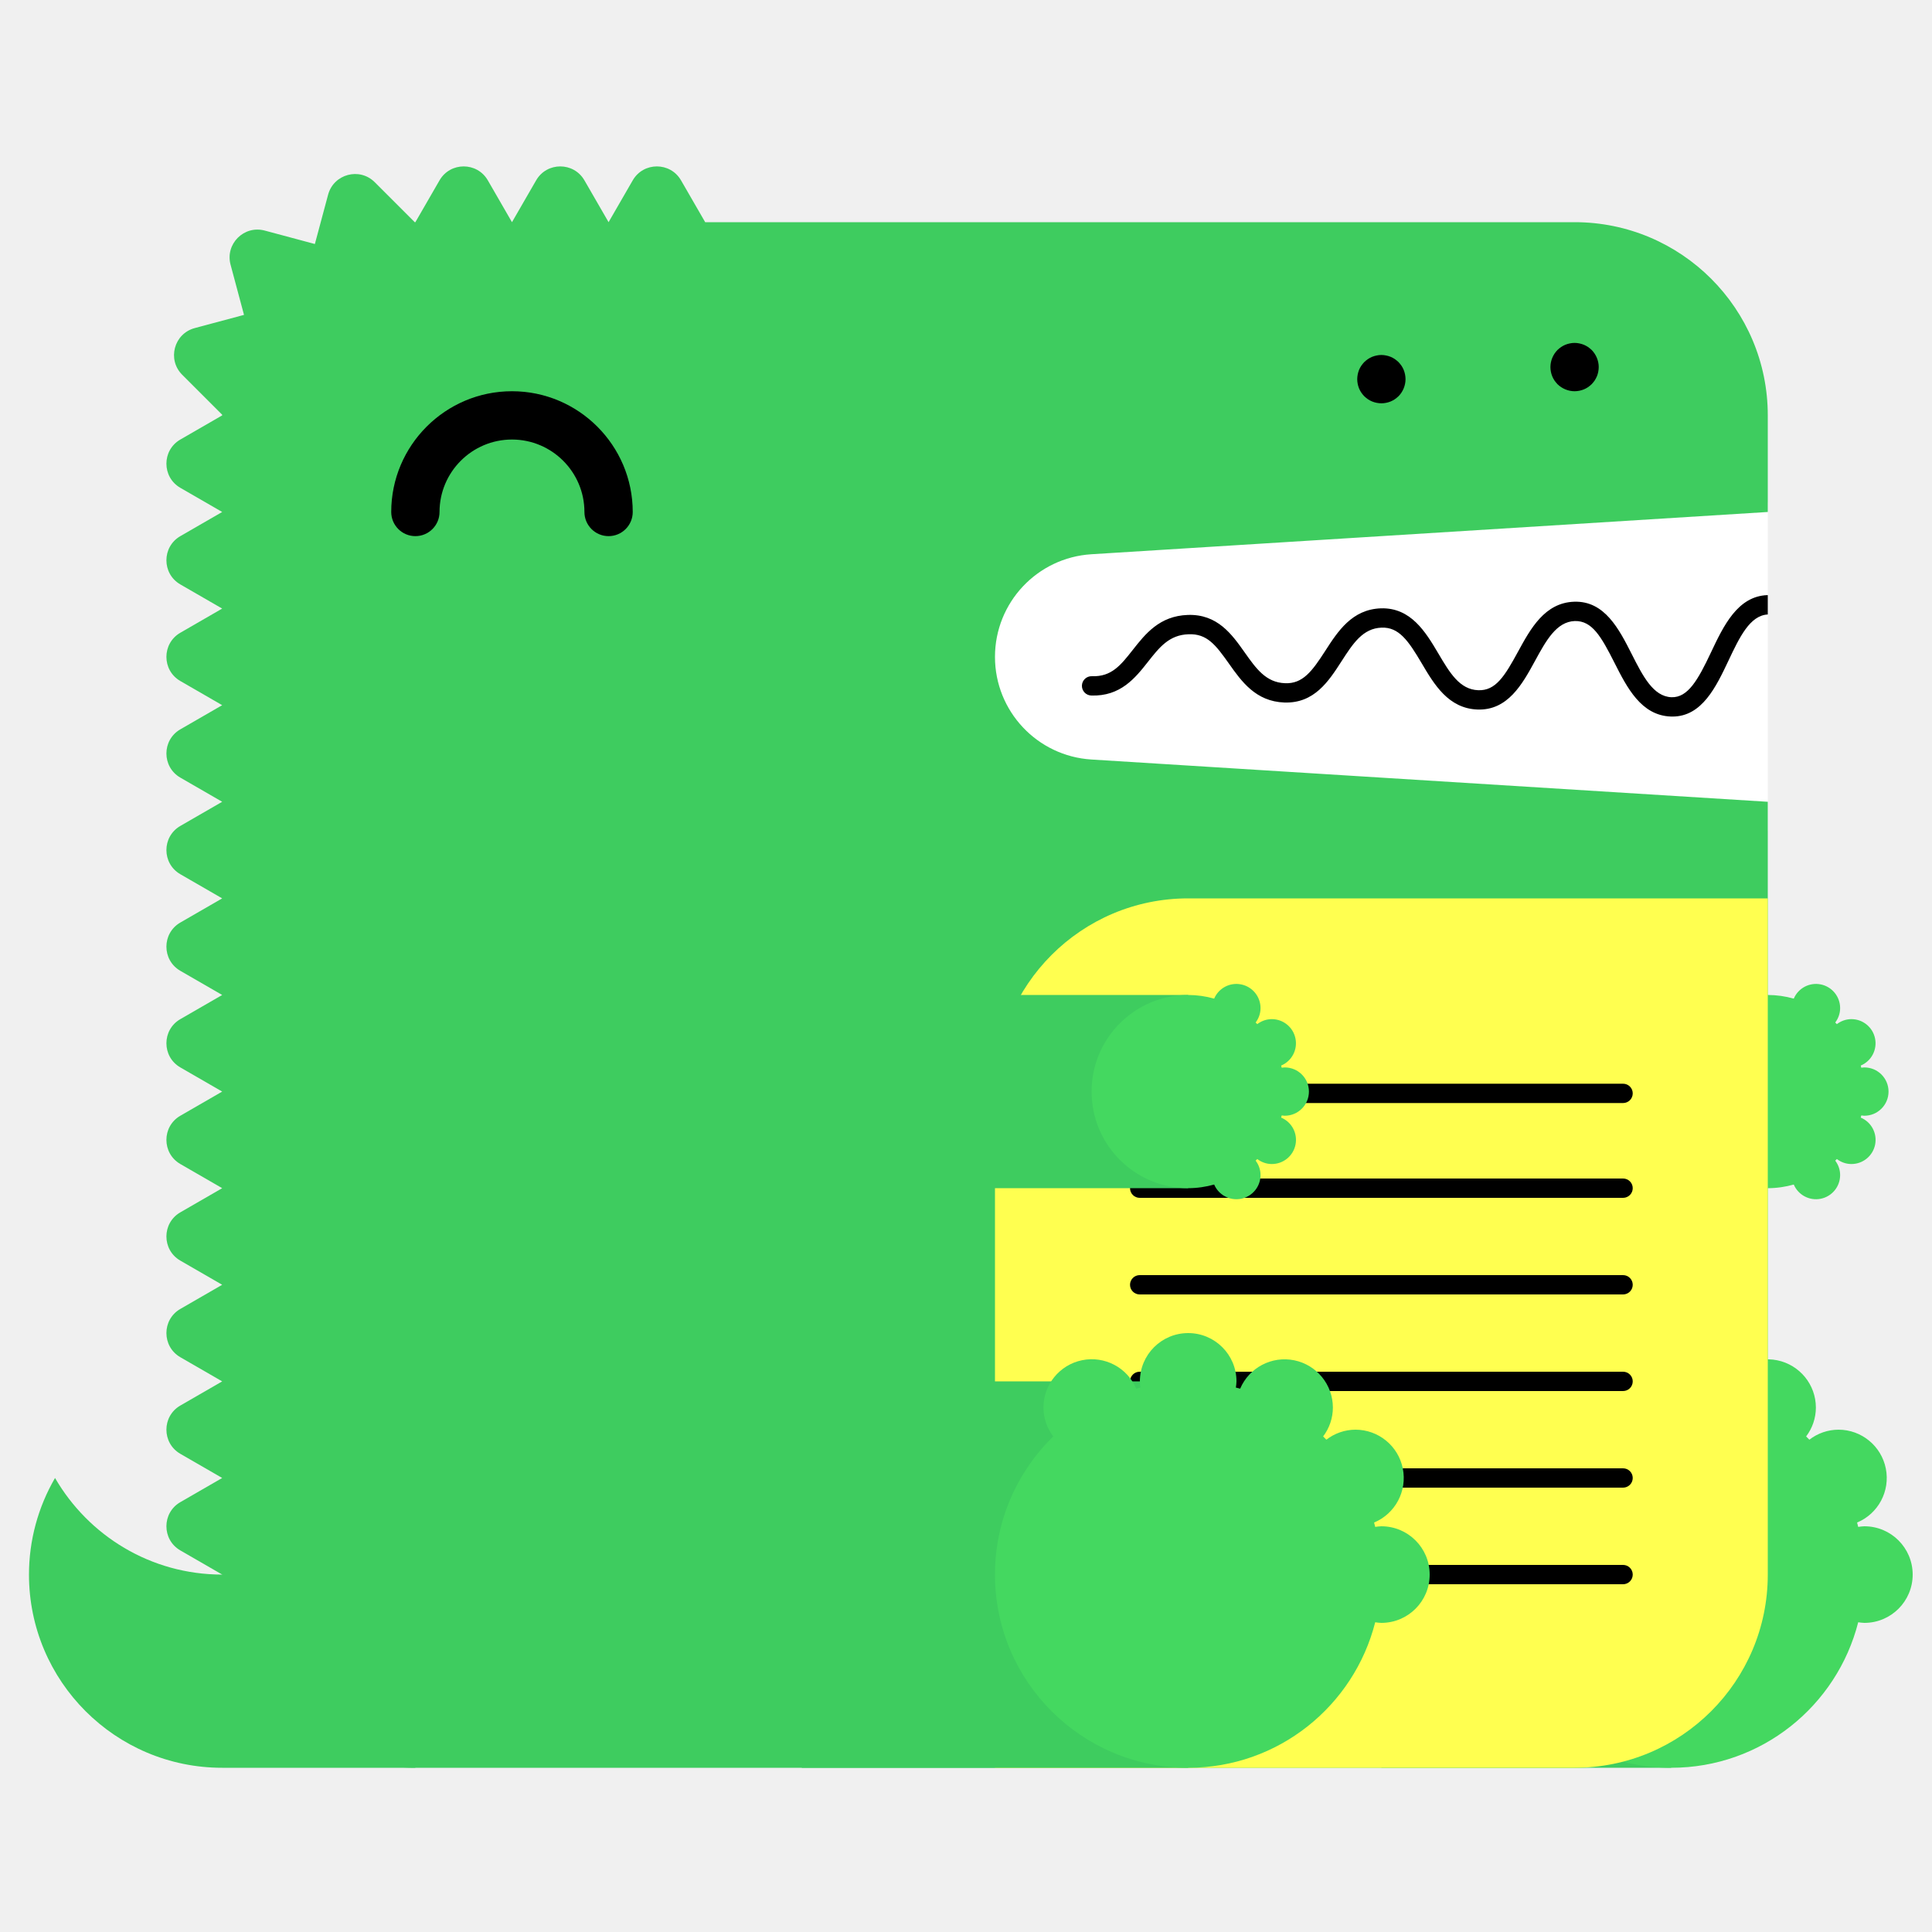
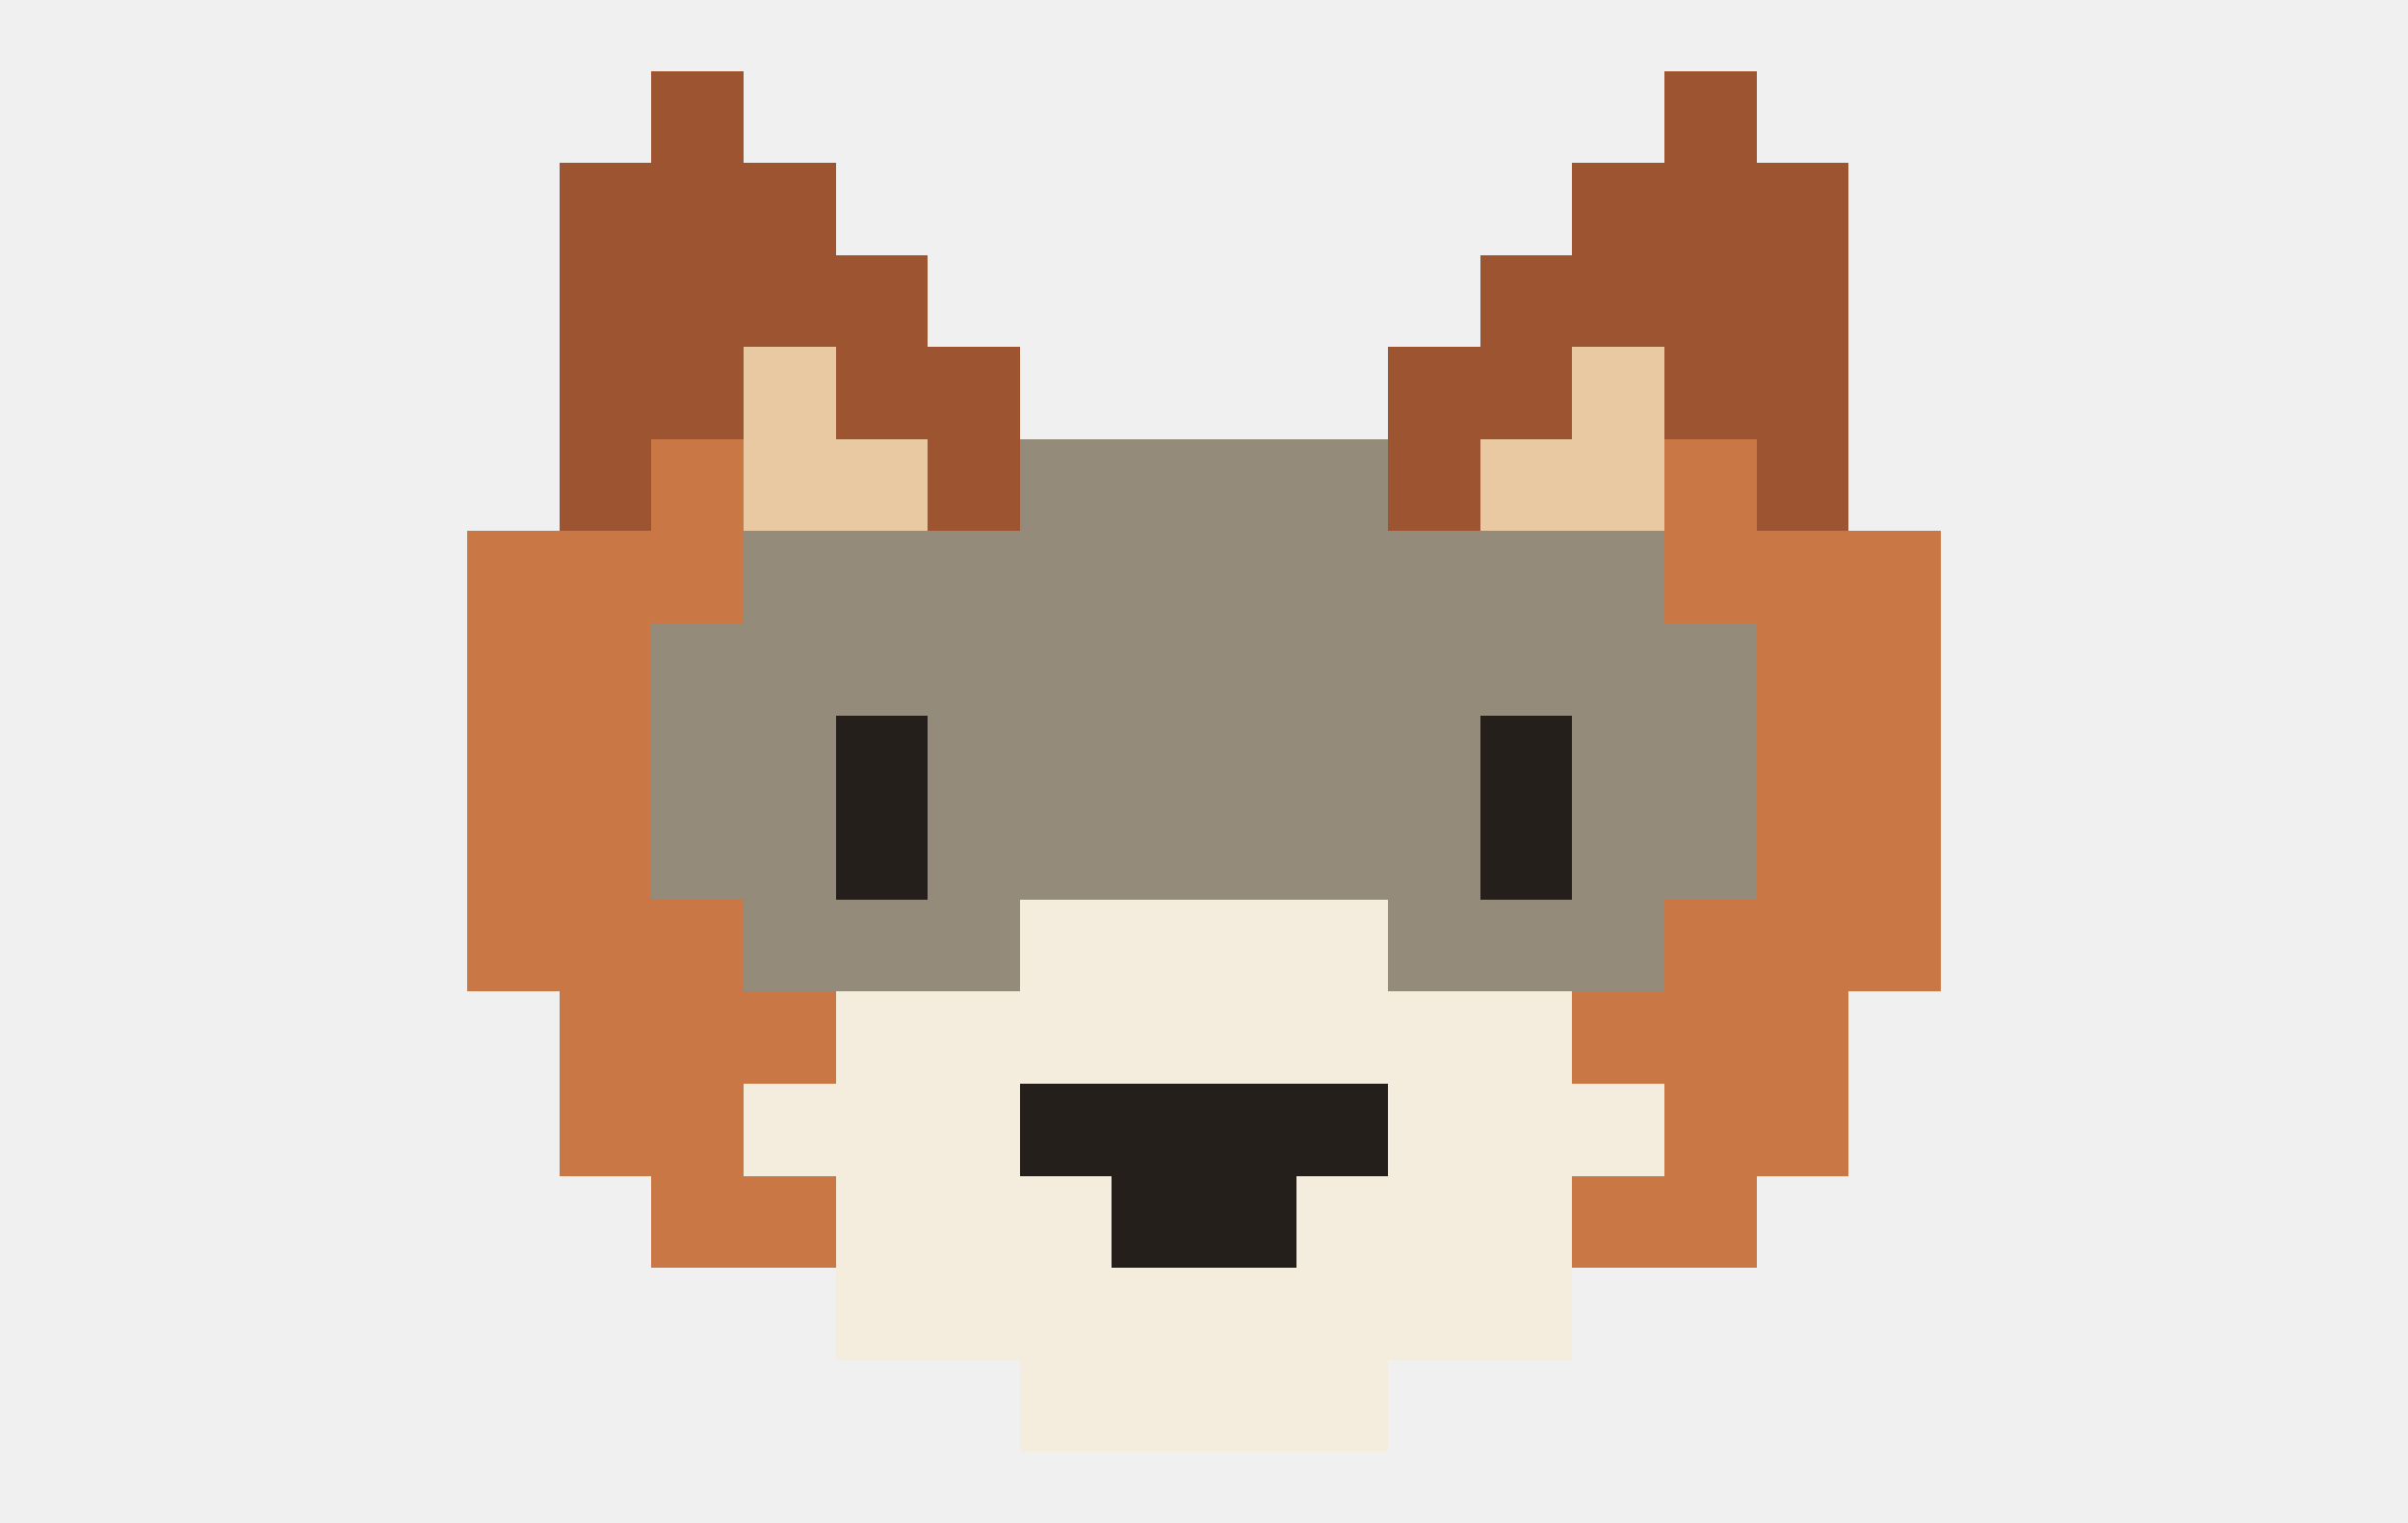
- <svg xmlns="http://www.w3.org/2000/svg" width="200" height="200" viewBox="0 0 200 200">
-   <g fill="none" fill-rule="evenodd">
-     <path fill="#FFF" d="M99 52h84v34H99z" />
-     <path d="M23 163c-7.398 0-13.843-4.027-17.303-10A19.886 19.886 0 0 0 3 163c0 11.046 8.954 20 20 20h20v-20H23z" fill="#3ECC5F" />
-     <path d="M112.98 57.376L183 53V43c0-11.046-8.954-20-20-20H73l-2.5-4.33c-1.112-1.925-3.889-1.925-5 0L63 23l-2.5-4.33c-1.111-1.925-3.889-1.925-5 0L53 23l-2.5-4.33c-1.111-1.925-3.889-1.925-5 0L43 23c-.022 0-.042.003-.065.003l-4.142-4.141c-1.57-1.571-4.252-.853-4.828 1.294l-1.369 5.104-5.192-1.392c-2.148-.575-4.111 1.389-3.535 3.536l1.39 5.193-5.102 1.367c-2.148.576-2.867 3.259-1.296 4.83l4.142 4.142c0 .021-.003.042-.003.064l-4.33 2.5c-1.925 1.111-1.925 3.889 0 5L23 53l-4.33 2.5c-1.925 1.111-1.925 3.889 0 5L23 63l-4.33 2.5c-1.925 1.111-1.925 3.889 0 5L23 73l-4.33 2.5c-1.925 1.111-1.925 3.889 0 5L23 83l-4.33 2.5c-1.925 1.111-1.925 3.889 0 5L23 93l-4.33 2.5c-1.925 1.111-1.925 3.889 0 5L23 103l-4.33 2.5c-1.925 1.111-1.925 3.889 0 5L23 113l-4.33 2.5c-1.925 1.111-1.925 3.889 0 5L23 123l-4.33 2.5c-1.925 1.111-1.925 3.889 0 5L23 133l-4.33 2.5c-1.925 1.111-1.925 3.889 0 5L23 143l-4.33 2.5c-1.925 1.111-1.925 3.889 0 5L23 153l-4.33 2.5c-1.925 1.111-1.925 3.889 0 5L23 163c0 11.046 8.954 20 20 20h120c11.046 0 20-8.954 20-20V83l-70.02-4.376A10.645 10.645 0 0 1 103 68c0-5.621 4.37-10.273 9.98-10.624" fill="#3ECC5F" />
-     <path fill="#3ECC5F" d="M143 183h30v-40h-30z" />
-     <path d="M193 158c-.219 0-.428.037-.639.064-.038-.15-.074-.301-.116-.451A5 5 0 0 0 190.32 148a4.96 4.96 0 0 0-3.016 1.036 26.531 26.531 0 0 0-.335-.336 4.955 4.955 0 0 0 1.011-2.987 5 5 0 0 0-9.599-1.959c-.148-.042-.297-.077-.445-.115.027-.211.064-.42.064-.639a5 5 0 0 0-5-5 5 5 0 0 0-5 5c0 .219.037.428.064.639-.148.038-.297.073-.445.115a4.998 4.998 0 0 0-9.599 1.959c0 1.125.384 2.151 1.011 2.987-3.717 3.632-6.031 8.693-6.031 14.3 0 11.046 8.954 20 20 20 9.339 0 17.16-6.41 19.361-15.064.211.027.42.064.639.064a5 5 0 0 0 5-5 5 5 0 0 0-5-5" fill="#44D860" />
-     <path fill="#3ECC5F" d="M153 123h30v-20h-30z" />
-     <path d="M193 115.5a2.5 2.5 0 1 0 0-5c-.109 0-.214.019-.319.032-.02-.075-.037-.15-.058-.225a2.501 2.501 0 0 0-.963-4.807c-.569 0-1.088.197-1.508.518a6.653 6.653 0 0 0-.168-.168c.314-.417.506-.931.506-1.494a2.5 2.5 0 0 0-4.8-.979A9.987 9.987 0 0 0 183 103c-5.522 0-10 4.478-10 10s4.478 10 10 10c.934 0 1.833-.138 2.69-.377a2.5 2.5 0 0 0 4.8-.979c0-.563-.192-1.077-.506-1.494.057-.055.113-.111.168-.168.42.321.939.518 1.508.518a2.5 2.5 0 0 0 .963-4.807c.021-.074.038-.15.058-.225.105.013.21.032.319.032" fill="#44D860" />
-     <path d="M63 55.5a2.5 2.5 0 0 1-2.5-2.5c0-4.136-3.364-7.5-7.5-7.5s-7.5 3.364-7.5 7.5a2.5 2.5 0 1 1-5 0c0-6.893 5.607-12.5 12.5-12.5S65.5 46.107 65.5 53a2.5 2.5 0 0 1-2.5 2.5" fill="#000" />
-     <path d="M103 183h60c11.046 0 20-8.954 20-20V93h-60c-11.046 0-20 8.954-20 20v70z" fill="#FFFF50" />
-     <path d="M168.02 124h-50.04a1 1 0 1 1 0-2h50.04a1 1 0 1 1 0 2m0 20h-50.04a1 1 0 1 1 0-2h50.04a1 1 0 1 1 0 2m0 20h-50.04a1 1 0 1 1 0-2h50.04a1 1 0 1 1 0 2m0-49.814h-50.04a1 1 0 1 1 0-2h50.04a1 1 0 1 1 0 2m0 19.814h-50.04a1 1 0 1 1 0-2h50.04a1 1 0 1 1 0 2m0 20h-50.04a1 1 0 1 1 0-2h50.04a1 1 0 1 1 0 2M183 61.611c-.012 0-.022-.006-.034-.005-3.09.105-4.552 3.196-5.842 5.923-1.346 2.85-2.387 4.703-4.093 4.647-1.889-.068-2.969-2.202-4.113-4.46-1.314-2.594-2.814-5.536-5.963-5.426-3.046.104-4.513 2.794-5.807 5.167-1.377 2.528-2.314 4.065-4.121 3.994-1.927-.07-2.951-1.805-4.136-3.813-1.321-2.236-2.848-4.75-5.936-4.664-2.994.103-4.465 2.385-5.763 4.4-1.373 2.13-2.335 3.428-4.165 3.351-1.973-.07-2.992-1.51-4.171-3.177-1.324-1.873-2.816-3.993-5.895-3.89-2.928.1-4.399 1.97-5.696 3.618-1.232 1.564-2.194 2.802-4.229 2.724a1 1 0 0 0-.072 2c3.017.101 4.545-1.8 5.872-3.487 1.177-1.496 2.193-2.787 4.193-2.855 1.926-.082 2.829 1.115 4.195 3.045 1.297 1.834 2.769 3.914 5.731 4.021 3.103.104 4.596-2.215 5.918-4.267 1.182-1.834 2.202-3.417 4.15-3.484 1.793-.067 2.769 1.35 4.145 3.681 1.297 2.197 2.766 4.686 5.787 4.796 3.125.108 4.634-2.62 5.949-5.035 1.139-2.088 2.214-4.06 4.119-4.126 1.793-.042 2.728 1.595 4.111 4.33 1.292 2.553 2.757 5.445 5.825 5.556l.169.003c3.064 0 4.518-3.075 5.805-5.794 1.139-2.41 2.217-4.68 4.067-4.773v-2z" fill="#000" />
-     <path fill="#3ECC5F" d="M83 183h40v-40H83z" />
-     <path d="M143 158c-.219 0-.428.037-.639.064-.038-.15-.074-.301-.116-.451A5 5 0 0 0 140.32 148a4.96 4.96 0 0 0-3.016 1.036 26.531 26.531 0 0 0-.335-.336 4.955 4.955 0 0 0 1.011-2.987 5 5 0 0 0-9.599-1.959c-.148-.042-.297-.077-.445-.115.027-.211.064-.42.064-.639a5 5 0 0 0-5-5 5 5 0 0 0-5 5c0 .219.037.428.064.639-.148.038-.297.073-.445.115a4.998 4.998 0 0 0-9.599 1.959c0 1.125.384 2.151 1.011 2.987-3.717 3.632-6.031 8.693-6.031 14.3 0 11.046 8.954 20 20 20 9.339 0 17.16-6.41 19.361-15.064.211.027.42.064.639.064a5 5 0 0 0 5-5 5 5 0 0 0-5-5" fill="#44D860" />
-     <path fill="#3ECC5F" d="M83 123h40v-20H83z" />
-     <path d="M133 115.5a2.5 2.5 0 1 0 0-5c-.109 0-.214.019-.319.032-.02-.075-.037-.15-.058-.225a2.501 2.501 0 0 0-.963-4.807c-.569 0-1.088.197-1.508.518a6.653 6.653 0 0 0-.168-.168c.314-.417.506-.931.506-1.494a2.5 2.5 0 0 0-4.8-.979A9.987 9.987 0 0 0 123 103c-5.522 0-10 4.478-10 10s4.478 10 10 10c.934 0 1.833-.138 2.69-.377a2.5 2.5 0 0 0 4.8-.979c0-.563-.192-1.077-.506-1.494.057-.055.113-.111.168-.168.42.321.939.518 1.508.518a2.5 2.5 0 0 0 .963-4.807c.021-.074.038-.15.058-.225.105.013.21.032.319.032" fill="#44D860" />
-     <path d="M143 41.75c-.16 0-.33-.02-.49-.05a2.52 2.52 0 0 1-.47-.14c-.15-.06-.29-.14-.431-.23-.13-.09-.259-.2-.38-.31-.109-.12-.219-.24-.309-.38s-.17-.28-.231-.43a2.619 2.619 0 0 1-.189-.96c0-.16.02-.33.05-.49.03-.16.08-.31.139-.47.061-.15.141-.29.231-.43.09-.13.2-.26.309-.38.121-.11.25-.22.38-.31.141-.09.281-.17.431-.23.149-.06.31-.11.47-.14.32-.07.65-.07.98 0 .159.03.32.08.47.14.149.06.29.14.43.23.13.09.259.2.38.31.11.12.22.25.31.38.09.14.17.28.23.43.06.16.11.31.14.47.029.16.05.33.05.49 0 .66-.271 1.31-.73 1.77-.121.11-.25.22-.38.31-.14.09-.281.17-.43.23a2.565 2.565 0 0 1-.96.19m20-1.25c-.66 0-1.3-.27-1.771-.73a3.802 3.802 0 0 1-.309-.38c-.09-.14-.17-.28-.231-.43a2.619 2.619 0 0 1-.189-.96c0-.66.27-1.3.729-1.77.121-.11.25-.22.38-.31.141-.09.281-.17.431-.23.149-.06.31-.11.47-.14.32-.07.66-.07.98 0 .159.03.32.08.47.14.149.06.29.14.43.23.13.09.259.2.38.31.459.47.73 1.11.73 1.77 0 .16-.021.33-.05.49-.03.16-.08.32-.14.47-.07.15-.14.29-.23.43-.09.13-.2.26-.31.38-.121.11-.25.22-.38.31-.14.09-.281.17-.43.23a2.565 2.565 0 0 1-.96.19" fill="#000" />
+ <svg xmlns="http://www.w3.org/2000/svg" width="100%" viewBox="0 0 680 430" role="img" shape-rendering="crispEdges">
+   <g>
+     <rect x="184" y="20" width="26" height="26" fill="#9c5530" />
+     <rect x="470" y="20" width="26" height="26" fill="#9c5530" />
+     <rect x="158" y="46" width="78" height="26" fill="#9c5530" />
+     <rect x="444" y="46" width="78" height="26" fill="#9c5530" />
+     <rect x="158" y="72" width="104" height="26" fill="#9c5530" />
+     <rect x="418" y="72" width="104" height="26" fill="#9c5530" />
+     <rect x="158" y="98" width="52" height="26" fill="#9c5530" />
+     <rect x="210" y="98" width="26" height="26" fill="#e9c9a2" />
+     <rect x="236" y="98" width="52" height="26" fill="#9c5530" />
+     <rect x="392" y="98" width="52" height="26" fill="#9c5530" />
+     <rect x="444" y="98" width="26" height="26" fill="#e9c9a2" />
+     <rect x="470" y="98" width="52" height="26" fill="#9c5530" />
+     <rect x="158" y="124" width="26" height="26" fill="#9c5530" />
+     <rect x="184" y="124" width="26" height="26" fill="#c97845" />
+     <rect x="210" y="124" width="52" height="26" fill="#e9c9a2" />
+     <rect x="262" y="124" width="26" height="26" fill="#9c5530" />
+     <rect x="288" y="124" width="104" height="26" fill="#948b7a" />
+     <rect x="392" y="124" width="26" height="26" fill="#9c5530" />
+     <rect x="418" y="124" width="52" height="26" fill="#e9c9a2" />
+     <rect x="470" y="124" width="26" height="26" fill="#c97845" />
+     <rect x="496" y="124" width="26" height="26" fill="#9c5530" />
+     <rect x="132" y="150" width="78" height="26" fill="#c97845" />
+     <rect x="210" y="150" width="260" height="26" fill="#948b7a" />
+     <rect x="470" y="150" width="78" height="26" fill="#c97845" />
+     <rect x="132" y="176" width="52" height="26" fill="#c97845" />
+     <rect x="184" y="176" width="312" height="26" fill="#948b7a" />
+     <rect x="496" y="176" width="52" height="26" fill="#c97845" />
+     <rect x="132" y="202" width="52" height="26" fill="#c97845" />
+     <rect x="184" y="202" width="52" height="26" fill="#948b7a" />
+     <rect x="236" y="202" width="26" height="26" fill="#241f1b" />
+     <rect x="262" y="202" width="156" height="26" fill="#948b7a" />
+     <rect x="418" y="202" width="26" height="26" fill="#241f1b" />
+     <rect x="444" y="202" width="52" height="26" fill="#948b7a" />
+     <rect x="496" y="202" width="52" height="26" fill="#c97845" />
+     <rect x="132" y="228" width="52" height="26" fill="#c97845" />
+     <rect x="184" y="228" width="52" height="26" fill="#948b7a" />
+     <rect x="236" y="228" width="26" height="26" fill="#241f1b" />
+     <rect x="262" y="228" width="156" height="26" fill="#948b7a" />
+     <rect x="418" y="228" width="26" height="26" fill="#241f1b" />
+     <rect x="444" y="228" width="52" height="26" fill="#948b7a" />
+     <rect x="496" y="228" width="52" height="26" fill="#c97845" />
+     <rect x="132" y="254" width="78" height="26" fill="#c97845" />
+     <rect x="210" y="254" width="78" height="26" fill="#948b7a" />
+     <rect x="288" y="254" width="104" height="26" fill="#f4ecdc" />
+     <rect x="392" y="254" width="78" height="26" fill="#948b7a" />
+     <rect x="470" y="254" width="78" height="26" fill="#c97845" />
+     <rect x="158" y="280" width="78" height="26" fill="#c97845" />
+     <rect x="236" y="280" width="208" height="26" fill="#f4ecdc" />
+     <rect x="444" y="280" width="78" height="26" fill="#c97845" />
+     <rect x="158" y="306" width="52" height="26" fill="#c97845" />
+     <rect x="210" y="306" width="104" height="26" fill="#f4ecdc" />
+     <rect x="288" y="306" width="104" height="26" fill="#241f1b" />
+     <rect x="392" y="306" width="78" height="26" fill="#f4ecdc" />
+     <rect x="470" y="306" width="52" height="26" fill="#c97845" />
+     <rect x="184" y="332" width="52" height="26" fill="#c97845" />
+     <rect x="236" y="332" width="78" height="26" fill="#f4ecdc" />
+     <rect x="314" y="332" width="52" height="26" fill="#241f1b" />
+     <rect x="366" y="332" width="78" height="26" fill="#f4ecdc" />
+     <rect x="444" y="332" width="52" height="26" fill="#c97845" />
+     <rect x="236" y="358" width="208" height="26" fill="#f4ecdc" />
+     <rect x="288" y="384" width="104" height="26" fill="#f4ecdc" />
  </g>
</svg>
